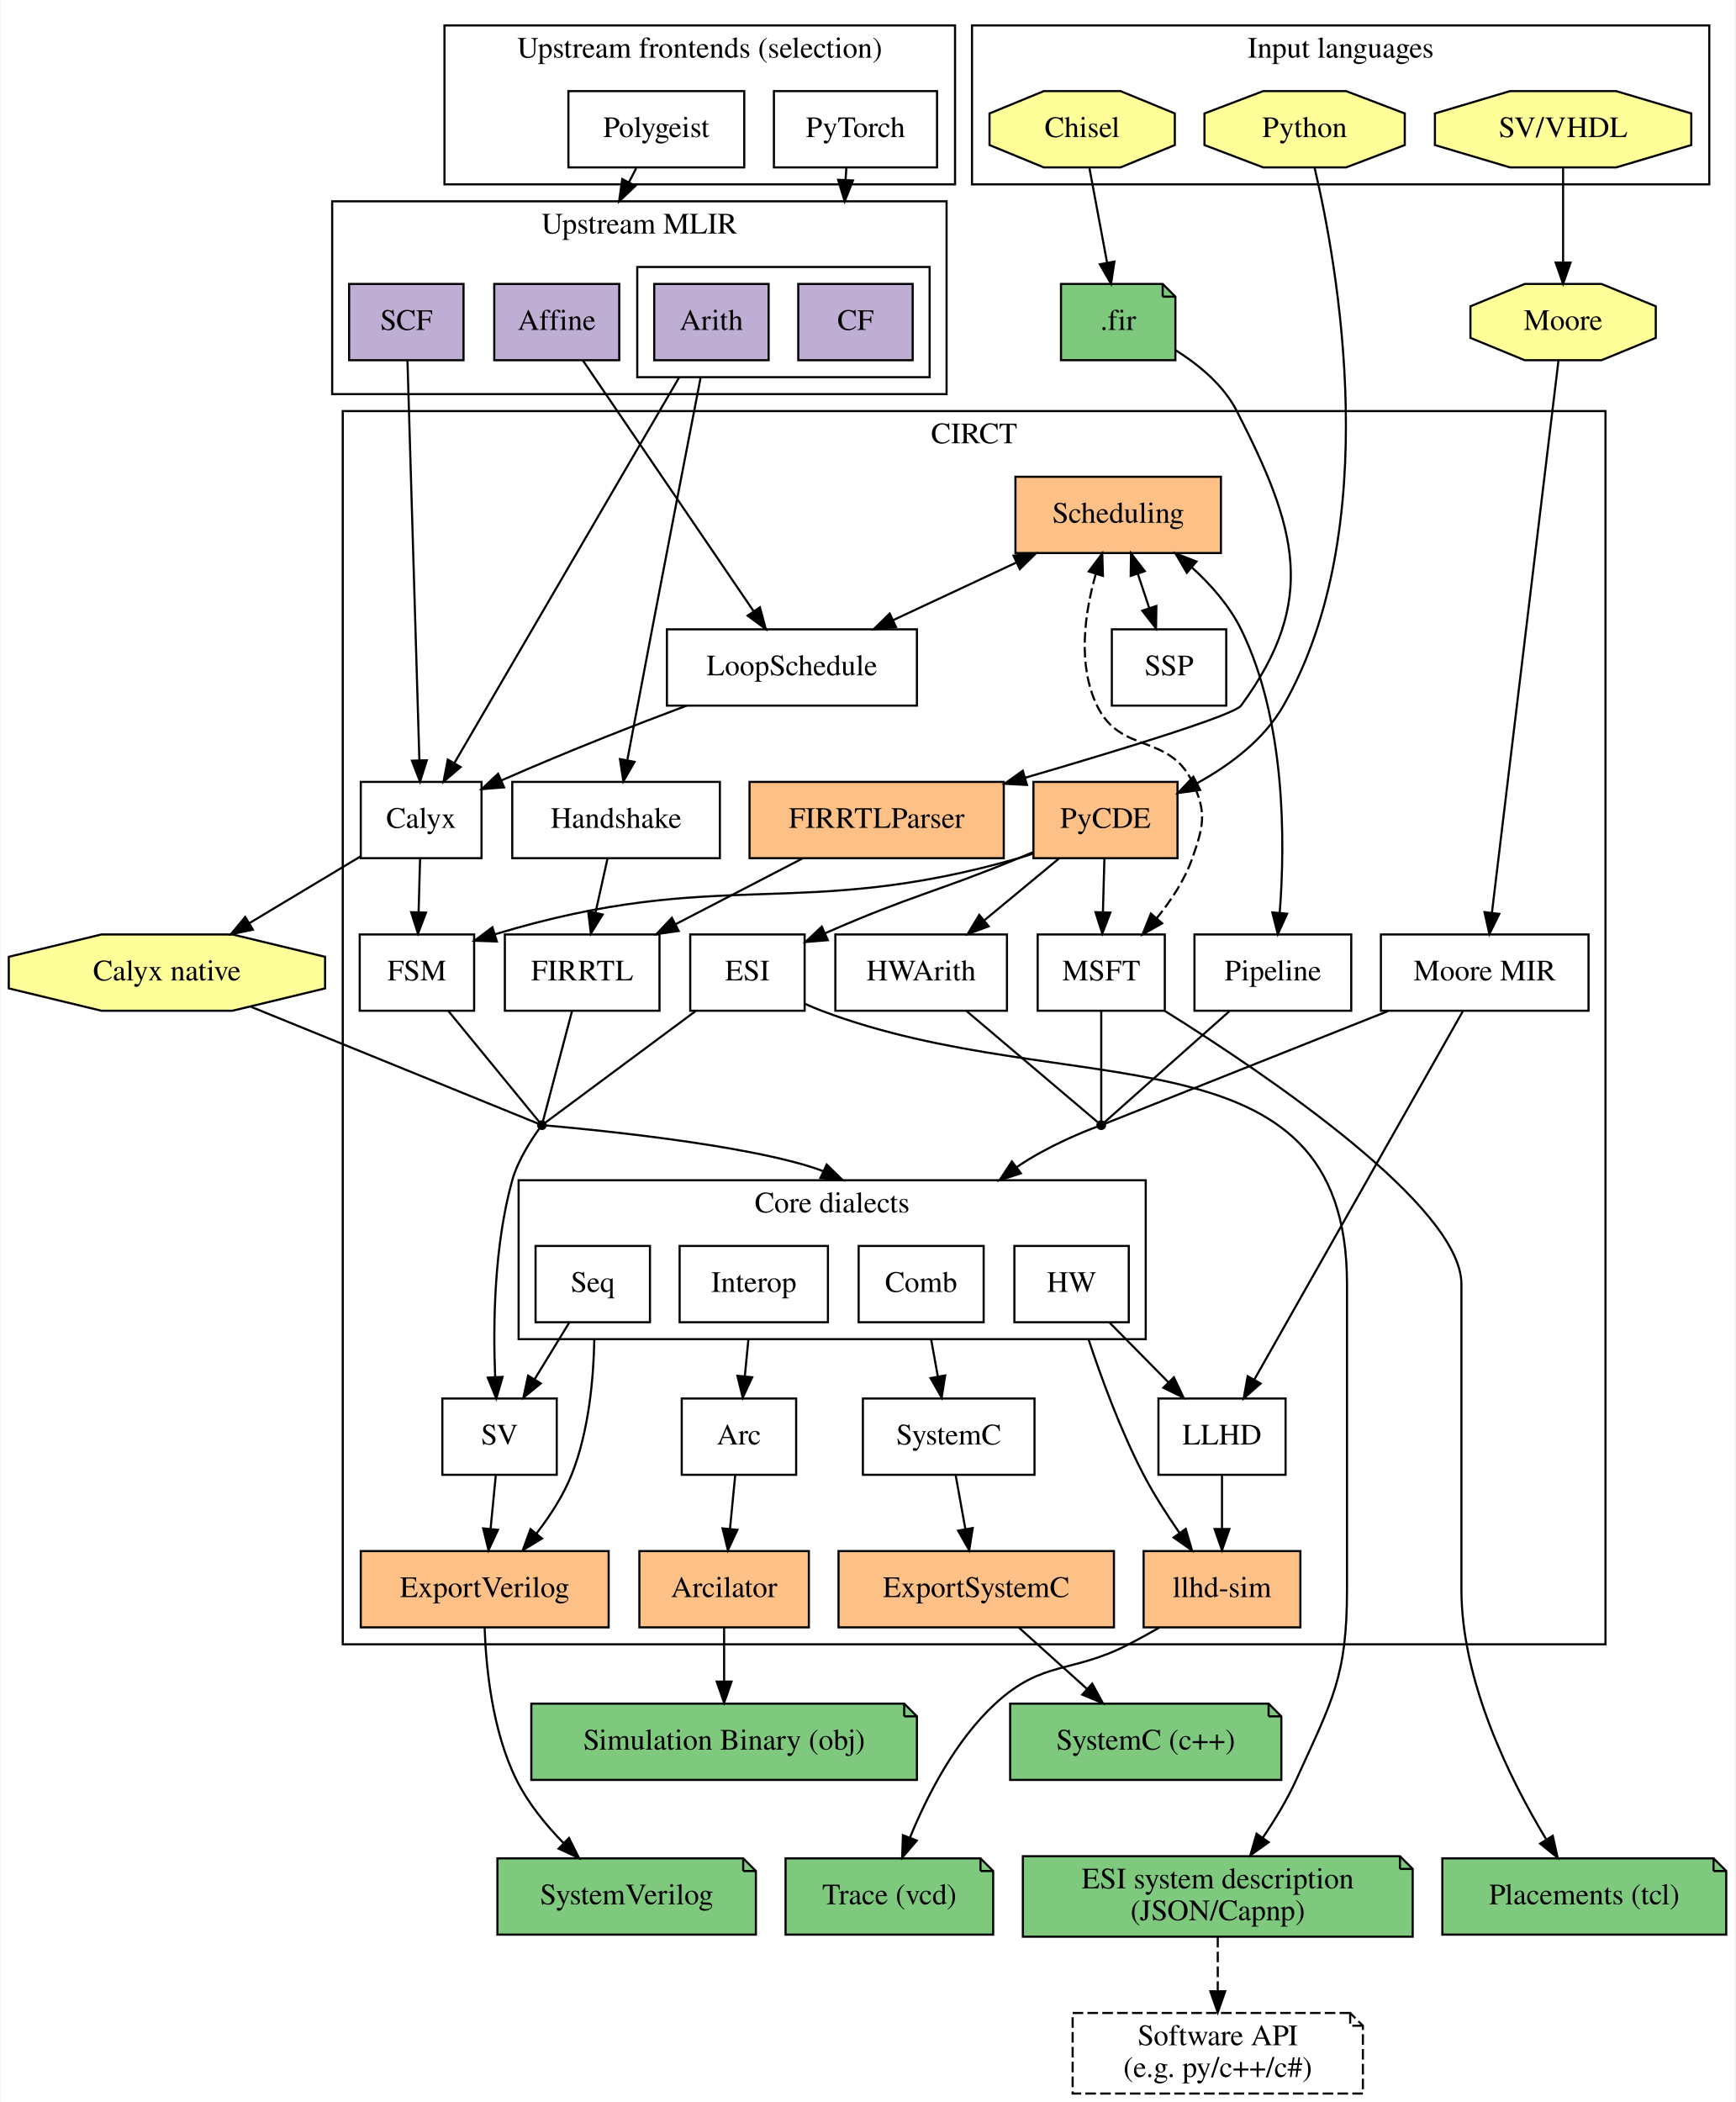
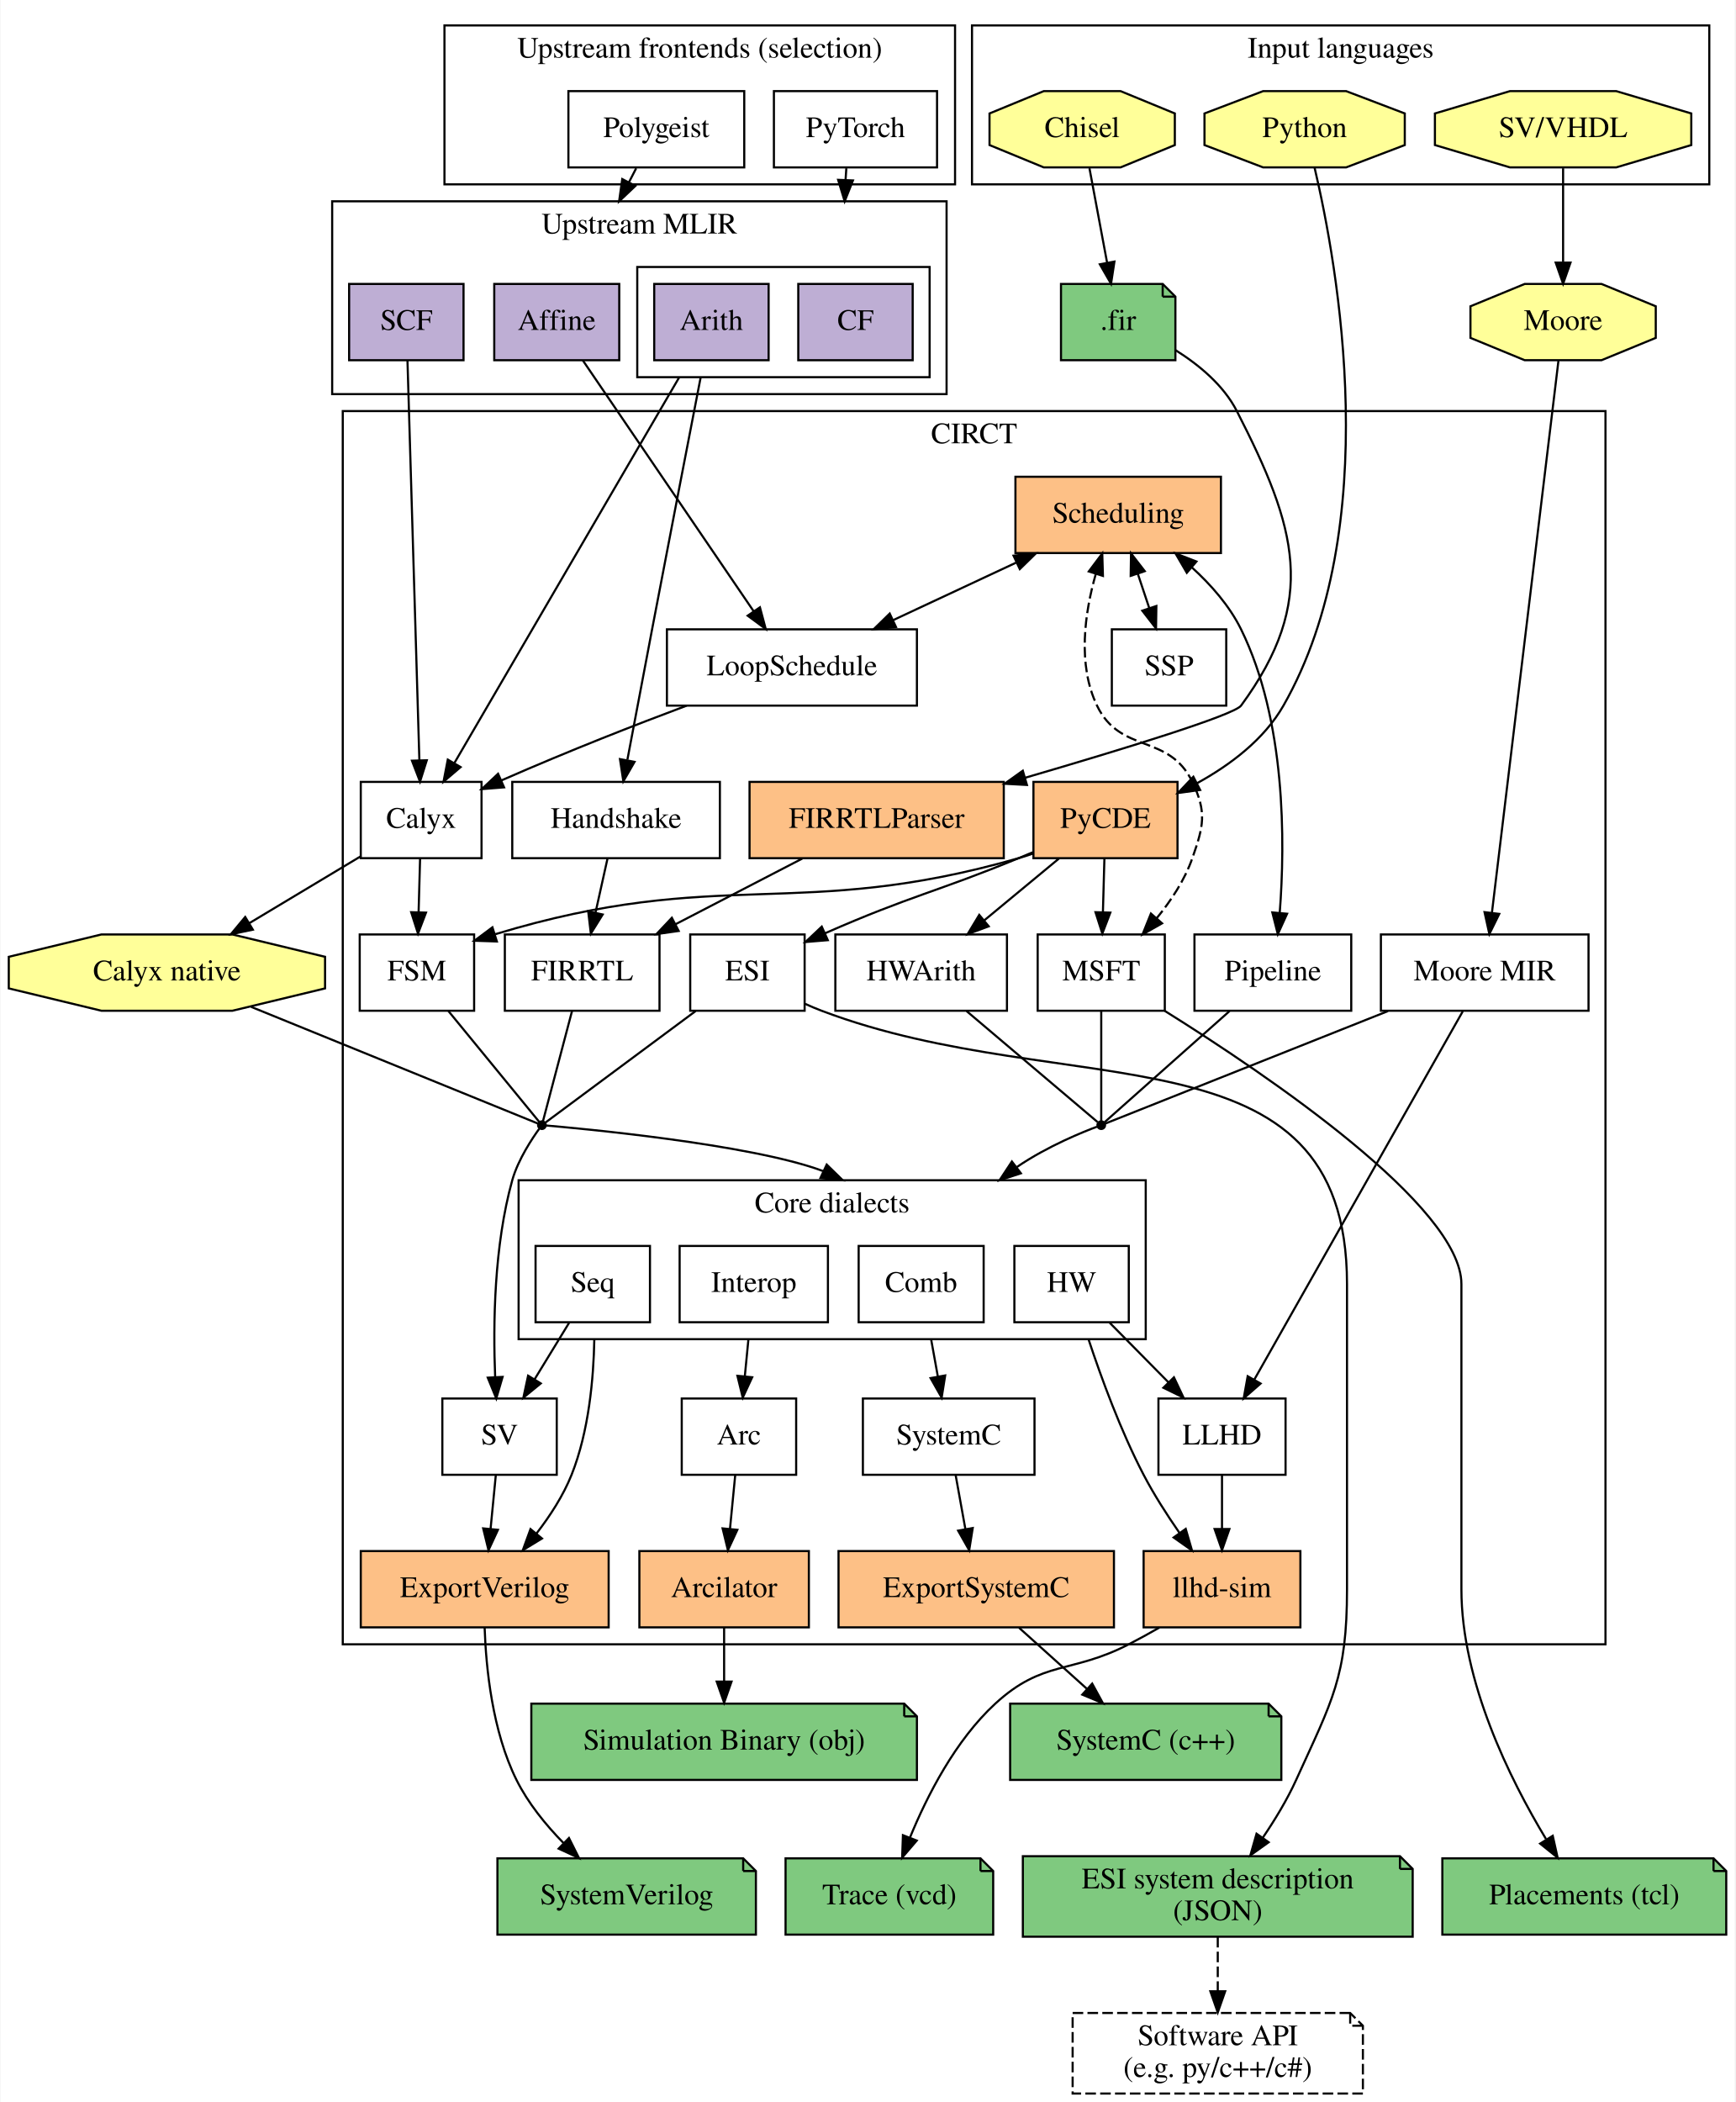
<svg xmlns="http://www.w3.org/2000/svg" xmlns:xlink="http://www.w3.org/1999/xlink" width="819pt" height="992pt" viewBox="0.00 0.00 818.57 992.00">
  <g id="graph0" class="graph" transform="scale(1 1) rotate(0) translate(4 988)">
    <polygon fill="#ffffff" stroke="transparent" points="-4,4 -4,-988 814.57,-988 814.57,4 -4,4" />
    <g id="clust1" class="cluster">
      <polygon fill="none" stroke="#000000" points="205.57,-901 205.57,-976 446.57,-976 446.57,-901 205.57,-901" />
      <text text-anchor="middle" x="326.07" y="-960.8" font-family="Times,serif" font-size="14.00" fill="#000000">Upstream frontends (selection)</text>
    </g>
    <g id="clust2" class="cluster">
      <polygon fill="none" stroke="#000000" points="152.57,-802 152.57,-893 442.57,-893 442.57,-802 152.57,-802" />
      <text text-anchor="middle" x="297.57" y="-877.8" font-family="Times,serif" font-size="14.00" fill="#000000">Upstream MLIR</text>
    </g>
    <g id="clust3" class="cluster">
      <polygon fill="none" stroke="#000000" points="296.57,-810 296.57,-862 434.57,-862 434.57,-810 296.57,-810" />
    </g>
    <g id="clust4" class="cluster">
      <polygon fill="none" stroke="#000000" points="157.57,-212 157.57,-794 753.57,-794 753.57,-212 157.57,-212" />
      <text text-anchor="middle" x="455.57" y="-778.8" font-family="Times,serif" font-size="14.00" fill="#000000">CIRCT</text>
    </g>
    <g id="clust6" class="cluster">
      <polygon fill="none" stroke="#000000" points="240.57,-356 240.57,-431 536.57,-431 536.57,-356 240.57,-356" />
      <text text-anchor="middle" x="388.57" y="-415.8" font-family="Times,serif" font-size="14.00" fill="#000000">Core dialects</text>
    </g>
    <g id="clust9" class="cluster">
      <polygon fill="none" stroke="#000000" points="454.57,-901 454.57,-976 802.57,-976 802.57,-901 454.57,-901" />
      <text text-anchor="middle" x="628.57" y="-960.8" font-family="Times,serif" font-size="14.00" fill="#000000">Input languages</text>
    </g>
    <g id="node1" class="node">
      <polygon fill="#ffffff" stroke="#000000" points="438.07,-945 361.07,-945 361.07,-909 438.07,-909 438.07,-945" />
      <text text-anchor="middle" x="399.57" y="-923.3" font-family="Times,serif" font-size="14.00" fill="#000000">PyTorch</text>
    </g>
    <g id="node5" class="node">
      <polygon fill="#beaed4" stroke="#000000" points="426.57,-854 372.57,-854 372.57,-818 426.57,-818 426.57,-854" />
      <text text-anchor="middle" x="399.57" y="-832.3" font-family="Times,serif" font-size="14.00" fill="#000000">CF</text>
    </g>
    <g id="edge1" class="edge">
      <path fill="none" stroke="#000000" d="M395.255,-908.585C395.115,-906.819 394.991,-904.968 394.883,-903.05" />
      <polygon fill="#000000" stroke="#000000" points="398.378,-902.845 394.472,-892.996 391.384,-903.131 398.378,-902.845" />
    </g>
    <g id="node2" class="node">
      <polygon fill="#ffffff" stroke="#000000" points="347.07,-945 264.07,-945 264.07,-909 347.07,-909 347.07,-945" />
      <text text-anchor="middle" x="305.57" y="-923.3" font-family="Times,serif" font-size="14.00" fill="#000000">Polygeist</text>
    </g>
    <g id="node4" class="node">
      <polygon fill="#beaed4" stroke="#000000" points="288.07,-854 229.07,-854 229.07,-818 288.07,-818 288.07,-854" />
      <text text-anchor="middle" x="258.57" y="-832.3" font-family="Times,serif" font-size="14.00" fill="#000000">Affine</text>
    </g>
    <g id="edge2" class="edge">
      <path fill="none" stroke="#000000" d="M296.059,-908.585C294.995,-906.525 293.871,-904.348 292.702,-902.086" />
      <polygon fill="#000000" stroke="#000000" points="295.706,-900.275 288.008,-892.996 289.487,-903.487 295.706,-900.275" />
    </g>
    <g id="node3" class="node">
      <polygon fill="#beaed4" stroke="#000000" points="214.57,-854 160.57,-854 160.57,-818 214.57,-818 214.57,-854" />
      <text text-anchor="middle" x="187.57" y="-832.3" font-family="Times,serif" font-size="14.00" fill="#000000">SCF</text>
    </g>
    <g id="node11" class="node">
      <g id="a_node11">
        <a xlink:href="https://circt.llvm.org/docs/Dialects/Calyx/" xlink:title="Calyx">
          <polygon fill="#ffffff" stroke="#000000" points="223.07,-619 166.07,-619 166.07,-583 223.07,-583 223.07,-619" />
          <text text-anchor="middle" x="194.57" y="-597.3" font-family="Times,serif" font-size="14.00" fill="#000000">Calyx</text>
        </a>
      </g>
    </g>
    <g id="edge3" class="edge">
      <path fill="none" stroke="#000000" d="M188.108,-817.95C189.319,-777.283 192.27,-678.234 193.727,-629.306" />
      <polygon fill="#000000" stroke="#000000" points="197.231,-629.211 194.031,-619.111 190.234,-629.003 197.231,-629.211" />
    </g>
    <g id="node14" class="node">
      <g id="a_node14">
        <a xlink:href="https://circt.llvm.org/docs/Dialects/LoopSchedule/" xlink:title="LoopSchedule">
          <polygon fill="#ffffff" stroke="#000000" points="428.57,-691 310.57,-691 310.57,-655 428.57,-655 428.57,-691" />
          <text text-anchor="middle" x="369.57" y="-669.3" font-family="Times,serif" font-size="14.00" fill="#000000">LoopSchedule</text>
        </a>
      </g>
    </g>
    <g id="edge4" class="edge">
      <path fill="none" stroke="#000000" d="M270.873,-817.933C290.459,-789.172 328.83,-732.826 351.527,-699.496" />
      <polygon fill="#000000" stroke="#000000" points="354.476,-701.383 357.212,-691.148 348.69,-697.443 354.476,-701.383" />
    </g>
    <g id="node6" class="node">
      <polygon fill="#beaed4" stroke="#000000" points="358.57,-854 304.57,-854 304.57,-818 358.57,-818 358.57,-854" />
      <text text-anchor="middle" x="331.57" y="-832.3" font-family="Times,serif" font-size="14.00" fill="#000000">Arith</text>
    </g>
    <g id="node10" class="node">
      <g id="a_node10">
        <a xlink:href="https://circt.llvm.org/docs/Dialects/Handshake/" xlink:title="Handshake">
          <polygon fill="#ffffff" stroke="#000000" points="335.57,-619 237.57,-619 237.57,-583 335.57,-583 335.57,-619" />
          <text text-anchor="middle" x="286.57" y="-597.3" font-family="Times,serif" font-size="14.00" fill="#000000">Handshake</text>
        </a>
      </g>
    </g>
    <g id="edge6" class="edge">
      <path fill="none" stroke="#000000" d="M326.517,-810.003C320.885,-780.989 311.524,-732.644 303.57,-691 299.642,-670.434 295.258,-647.215 291.925,-629.512" />
      <polygon fill="#000000" stroke="#000000" points="295.288,-628.456 290,-619.276 288.409,-629.75 295.288,-628.456" />
    </g>
    <g id="edge7" class="edge">
      <path fill="none" stroke="#000000" d="M316.415,-810.004C290.211,-765.055 236.701,-673.268 210.183,-627.78" />
      <polygon fill="#000000" stroke="#000000" points="213.189,-625.988 205.129,-619.111 207.142,-629.513 213.189,-625.988" />
    </g>
    <g id="node7" class="node">
      <polygon fill="#fdc086" stroke="#000000" points="469.57,-619 349.57,-619 349.57,-583 469.57,-583 469.57,-619" />
      <text text-anchor="middle" x="409.57" y="-597.3" font-family="Times,serif" font-size="14.00" fill="#000000">FIRRTLParser</text>
    </g>
    <g id="node12" class="node">
      <g id="a_node12">
        <a xlink:href="https://circt.llvm.org/docs/Dialects/FIRRTL/" xlink:title="FIRRTL">
          <polygon fill="#ffffff" stroke="#000000" points="307.07,-547 234.07,-547 234.07,-511 307.07,-511 307.07,-547" />
          <text text-anchor="middle" x="270.57" y="-525.3" font-family="Times,serif" font-size="14.00" fill="#000000">FIRRTL</text>
        </a>
      </g>
    </g>
    <g id="edge32" class="edge">
      <path fill="none" stroke="#000000" d="M374.495,-582.831C356.304,-573.409 333.904,-561.806 314.564,-551.788" />
      <polygon fill="#000000" stroke="#000000" points="316.124,-548.654 305.635,-547.163 312.904,-554.87 316.124,-548.654" />
    </g>
    <g id="node8" class="node">
      <g id="a_node8">
        <a xlink:href="https://circt.llvm.org/docs/PyCDE/" xlink:title="PyCDE">
          <polygon fill="#fdc086" stroke="#000000" points="551.57,-619 483.57,-619 483.57,-583 551.57,-583 551.57,-619" />
          <text text-anchor="middle" x="517.57" y="-597.3" font-family="Times,serif" font-size="14.00" fill="#000000">PyCDE</text>
        </a>
      </g>
    </g>
    <g id="node16" class="node">
      <g id="a_node16">
        <a xlink:href="https://circt.llvm.org/docs/Dialects/MSFT/" xlink:title="MSFT">
          <polygon fill="#ffffff" stroke="#000000" points="545.57,-547 485.57,-547 485.57,-511 545.57,-511 545.57,-547" />
          <text text-anchor="middle" x="515.57" y="-525.3" font-family="Times,serif" font-size="14.00" fill="#000000">MSFT</text>
        </a>
      </g>
    </g>
    <g id="edge47" class="edge">
      <path fill="none" stroke="#000000" d="M517.066,-582.831C516.852,-575.131 516.597,-565.974 516.36,-557.417" />
      <polygon fill="#000000" stroke="#000000" points="519.858,-557.312 516.082,-547.413 512.861,-557.507 519.858,-557.312" />
    </g>
    <g id="node17" class="node">
      <g id="a_node17">
        <a xlink:href="https://circt.llvm.org/docs/Dialects/ESI/" xlink:title="ESI">
          <polygon fill="#ffffff" stroke="#000000" points="375.57,-547 321.57,-547 321.57,-511 375.57,-511 375.57,-547" />
          <text text-anchor="middle" x="348.57" y="-525.3" font-family="Times,serif" font-size="14.00" fill="#000000">ESI</text>
        </a>
      </g>
    </g>
    <g id="edge48" class="edge">
      <path fill="none" stroke="#000000" d="M483.168,-585.764C480.939,-584.818 478.726,-583.89 476.57,-583 438.402,-567.244 425.724,-565.362 385.313,-547.604" />
      <polygon fill="#000000" stroke="#000000" points="386.507,-544.304 375.949,-543.427 383.656,-550.697 386.507,-544.304" />
    </g>
    <g id="node18" class="node">
      <g id="a_node18">
        <a xlink:href="https://circt.llvm.org/docs/Dialects/FSM/" xlink:title="FSM">
          <polygon fill="#ffffff" stroke="#000000" points="219.57,-547 165.57,-547 165.57,-511 219.57,-511 219.57,-547" />
          <text text-anchor="middle" x="192.57" y="-525.3" font-family="Times,serif" font-size="14.00" fill="#000000">FSM</text>
        </a>
      </g>
    </g>
    <g id="edge49" class="edge">
      <path fill="none" stroke="#000000" d="M483.37,-585.183C481.092,-584.38 478.812,-583.641 476.57,-583 372.215,-553.146 336.194,-579.4 229.565,-547.127" />
      <polygon fill="#000000" stroke="#000000" points="230.303,-543.691 219.714,-544.042 228.21,-550.371 230.303,-543.691" />
    </g>
    <g id="node19" class="node">
      <g id="a_node19">
        <a xlink:href="https://circt.llvm.org/docs/Dialects/HWArith/" xlink:title="HWArith">
          <polygon fill="#ffffff" stroke="#000000" points="471.07,-547 390.07,-547 390.07,-511 471.07,-511 471.07,-547" />
          <text text-anchor="middle" x="430.57" y="-525.3" font-family="Times,serif" font-size="14.00" fill="#000000">HWArith</text>
        </a>
      </g>
    </g>
    <g id="edge50" class="edge">
      <path fill="none" stroke="#000000" d="M495.616,-582.831C484.901,-573.963 471.851,-563.164 460.261,-553.572" />
      <polygon fill="#000000" stroke="#000000" points="462.452,-550.842 452.517,-547.163 457.989,-556.235 462.452,-550.842" />
    </g>
    <g id="node9" class="node">
      <g id="a_node9">
        <a xlink:href="https://circt.llvm.org/docs/Scheduling/" xlink:title="Scheduling">
          <polygon fill="#fdc086" stroke="#000000" points="572.07,-763 475.07,-763 475.07,-727 572.07,-727 572.07,-763" />
          <text text-anchor="middle" x="523.57" y="-741.3" font-family="Times,serif" font-size="14.00" fill="#000000">Scheduling</text>
        </a>
      </g>
    </g>
    <g id="node13" class="node">
      <g id="a_node13">
        <a xlink:href="https://circt.llvm.org/docs/Dialects/Pipeline/" xlink:title="Pipeline">
          <polygon fill="#ffffff" stroke="#000000" points="633.57,-547 559.57,-547 559.57,-511 633.57,-511 633.57,-547" />
          <text text-anchor="middle" x="596.57" y="-525.3" font-family="Times,serif" font-size="14.00" fill="#000000">Pipeline</text>
        </a>
      </g>
    </g>
    <g id="edge29" class="edge">
      <path fill="none" stroke="#000000" d="M558.264,-720.305C567.35,-712.052 576.119,-702.094 581.57,-691 602.701,-647.995 602.413,-590.849 599.815,-557.187" />
      <polygon fill="#000000" stroke="#000000" points="555.959,-717.671 550.623,-726.824 560.502,-722.996 555.959,-717.671" />
      <polygon fill="#000000" stroke="#000000" points="603.292,-556.778 598.914,-547.13 596.32,-557.403 603.292,-556.778" />
    </g>
    <g id="edge28" class="edge">
      <path fill="none" stroke="#000000" d="M475.36,-722.46C456.842,-713.802 435.729,-703.932 417.261,-695.297" />
      <polygon fill="#000000" stroke="#000000" points="474.168,-725.767 484.709,-726.831 477.133,-719.425 474.168,-725.767" />
      <polygon fill="#000000" stroke="#000000" points="418.693,-692.103 408.151,-691.038 415.728,-698.444 418.693,-692.103" />
    </g>
    <g id="node15" class="node">
      <g id="a_node15">
        <a xlink:href="https://circt.llvm.org/docs/Dialects/SSP/" xlink:title="SSP">
          <polygon fill="#ffffff" stroke="#000000" points="574.57,-691 520.57,-691 520.57,-655 574.57,-655 574.57,-691" />
          <text text-anchor="middle" x="547.57" y="-669.3" font-family="Times,serif" font-size="14.00" fill="#000000">SSP</text>
        </a>
      </g>
    </g>
    <g id="edge51" class="edge">
      <path fill="none" stroke="#000000" d="M532.858,-717.136C534.61,-711.88 536.443,-706.38 538.198,-701.117" />
      <polygon fill="#000000" stroke="#000000" points="529.468,-716.238 529.626,-726.831 536.109,-718.451 529.468,-716.238" />
      <polygon fill="#000000" stroke="#000000" points="541.591,-702.007 541.433,-691.413 534.95,-699.793 541.591,-702.007" />
    </g>
    <g id="edge52" class="edge">
      <path fill="none" stroke="#000000" stroke-dasharray="5,2" d="M513.012,-717.195C507.744,-698.711 504.262,-674.368 513.57,-655 524.665,-631.915 547.475,-642.085 558.57,-619 565.501,-604.579 563.849,-598.104 558.57,-583 554.975,-572.712 548.507,-562.919 541.663,-554.568" />
      <polygon fill="#000000" stroke="#000000" points="509.696,-718.317 516.053,-726.793 516.369,-716.203 509.696,-718.317" />
      <polygon fill="#000000" stroke="#000000" points="544.287,-552.252 535.066,-547.034 539.02,-556.863 544.287,-552.252" />
    </g>
    <g id="edge8" class="edge">
      <path fill="none" stroke="#000000" d="M282.533,-582.831C280.822,-575.131 278.787,-565.974 276.885,-557.417" />
      <polygon fill="#000000" stroke="#000000" points="280.248,-556.416 274.662,-547.413 273.415,-557.934 280.248,-556.416" />
    </g>
    <g id="edge9" class="edge">
      <path fill="none" stroke="#000000" d="M194.065,-582.831C193.852,-575.131 193.597,-565.974 193.36,-557.417" />
      <polygon fill="#000000" stroke="#000000" points="196.858,-557.312 193.082,-547.413 189.861,-557.507 196.858,-557.312" />
    </g>
    <g id="node37" class="node">
      <polygon fill="#ffff99" stroke="#000000" points="149.211,-521.544 149.211,-536.456 105.487,-547 43.653,-547 -.07,-536.456 -.07,-521.544 43.653,-511 105.487,-511 149.211,-521.544" />
      <text text-anchor="middle" x="74.57" y="-525.3" font-family="Times,serif" font-size="14.00" fill="#000000">Calyx native</text>
    </g>
    <g id="edge40" class="edge">
      <path fill="none" stroke="#000000" d="M165.827,-583.754C150.121,-574.331 130.451,-562.528 113.397,-552.296" />
      <polygon fill="#000000" stroke="#000000" points="115.129,-549.254 104.753,-547.11 111.527,-555.256 115.129,-549.254" />
    </g>
    <g id="node21" class="node">
      <ellipse fill="#000000" stroke="#000000" cx="251.57" cy="-457" rx="1.8" ry="1.8" />
    </g>
    <g id="edge14" class="edge">
      <path fill="none" stroke="#000000" d="M265.776,-510.831C260.939,-492.501 253.924,-465.92 252.047,-458.807" />
    </g>
    <g id="node22" class="node">
      <ellipse fill="#000000" stroke="#000000" cx="515.57" cy="-457" rx="1.8" ry="1.8" />
    </g>
    <g id="edge10" class="edge">
      <path fill="none" stroke="#000000" d="M576.13,-510.831C555.134,-492.168 524.515,-464.951 517.188,-458.438" />
    </g>
    <g id="edge5" class="edge">
      <path fill="none" stroke="#000000" d="M319.899,-654.986C295.476,-645.836 265.49,-634.168 232.521,-619.733" />
      <polygon fill="#000000" stroke="#000000" points="233.706,-616.43 223.145,-615.588 230.875,-622.832 233.706,-616.43" />
    </g>
    <g id="edge11" class="edge">
      <path fill="none" stroke="#000000" d="M515.57,-510.831C515.57,-492.501 515.57,-465.92 515.57,-458.807" />
    </g>
    <g id="node47" class="node">
      <polygon fill="#7fc97f" stroke="#000000" points="804.57,-111 676.57,-111 676.57,-75 810.57,-75 810.57,-105 804.57,-111" />
      <polyline fill="none" stroke="#000000" points="804.57,-111 804.57,-105 " />
      <polyline fill="none" stroke="#000000" points="810.57,-105 804.57,-105 " />
      <text text-anchor="middle" x="743.57" y="-89.3" font-family="Times,serif" font-size="14.00" fill="#000000">Placements (tcl)</text>
    </g>
    <g id="edge45" class="edge">
      <path fill="none" stroke="#000000" d="M545.572,-510.915C594.375,-480.433 685.57,-418.579 685.57,-382 685.57,-382 685.57,-382 685.57,-238 685.57,-194.397 708.459,-148.354 725.48,-120.145" />
      <polygon fill="#000000" stroke="#000000" points="728.677,-121.631 730.985,-111.291 722.732,-117.935 728.677,-121.631" />
    </g>
    <g id="edge15" class="edge">
      <path fill="none" stroke="#000000" d="M324.093,-510.831C298.5,-491.835 260.969,-463.976 253.065,-458.109" />
    </g>
    <g id="node45" class="node">
      <polygon fill="#7fc97f" stroke="#000000" points="656.57,-112 478.57,-112 478.57,-74 662.57,-74 662.57,-106 656.57,-112" />
      <polyline fill="none" stroke="#000000" points="656.57,-112 656.57,-106 " />
      <polyline fill="none" stroke="#000000" points="662.57,-106 656.57,-106 " />
      <text text-anchor="middle" x="570.57" y="-96.8" font-family="Times,serif" font-size="14.00" fill="#000000">ESI system description</text>
-       <text text-anchor="middle" x="570.57" y="-81.8" font-family="Times,serif" font-size="14.00" fill="#000000">(JSON/Capnp)</text>
+       <text text-anchor="middle" x="570.57" y="-81.8" font-family="Times,serif" font-size="14.00" fill="#000000">(JSON)</text>
    </g>
    <g id="edge44" class="edge">
      <path fill="none" stroke="#000000" d="M375.816,-514.251C378.403,-513.075 381.015,-511.969 383.57,-511 499.738,-466.943 631.57,-506.242 631.57,-382 631.57,-382 631.57,-382 631.57,-238 631.57,-196.602 624.692,-185.691 607.57,-148 603.331,-138.668 597.563,-129.173 591.843,-120.757" />
      <polygon fill="#000000" stroke="#000000" points="594.592,-118.581 585.966,-112.429 588.873,-122.618 594.592,-118.581" />
    </g>
    <g id="edge16" class="edge">
      <path fill="none" stroke="#000000" d="M207.458,-510.831C222.752,-492.168 245.055,-464.951 250.392,-458.438" />
    </g>
    <g id="edge12" class="edge">
      <path fill="none" stroke="#000000" d="M452.019,-510.831C474.052,-492.168 506.184,-464.951 513.872,-458.438" />
    </g>
    <g id="node20" class="node">
      <g id="a_node20">
        <a xlink:href="https://circt.llvm.org/docs/Dialects/Moore/" xlink:title="Moore MIR">
          <polygon fill="#ffffff" stroke="#000000" points="745.57,-547 647.57,-547 647.57,-511 745.57,-511 745.57,-547" />
          <text text-anchor="middle" x="696.57" y="-525.3" font-family="Times,serif" font-size="14.00" fill="#000000">Moore MIR</text>
        </a>
      </g>
    </g>
    <g id="edge13" class="edge">
      <path fill="none" stroke="#000000" d="M650.896,-510.831C601.885,-491.335 529.406,-462.504 517.311,-457.692" />
    </g>
    <g id="node28" class="node">
      <g id="a_node28">
        <a xlink:href="https://circt.llvm.org/docs/Dialects/LLHD/" xlink:title="LLHD">
          <polygon fill="#ffffff" stroke="#000000" points="602.57,-328 542.57,-328 542.57,-292 602.57,-292 602.57,-328" />
          <text text-anchor="middle" x="572.57" y="-306.3" font-family="Times,serif" font-size="14.00" fill="#000000">LLHD</text>
        </a>
      </g>
    </g>
    <g id="edge21" class="edge">
      <path fill="none" stroke="#000000" d="M686.211,-510.705C664.366,-472.123 613.486,-382.262 587.875,-337.029" />
      <polygon fill="#000000" stroke="#000000" points="590.785,-335.067 582.812,-328.089 584.694,-338.515 590.785,-335.067" />
    </g>
    <g id="node26" class="node">
      <g id="a_node26">
        <a xlink:href="https://circt.llvm.org/docs/Dialects/Comb/" xlink:title="Comb">
          <polygon fill="#ffffff" stroke="#000000" points="460.07,-400 401.07,-400 401.07,-364 460.07,-364 460.07,-400" />
          <text text-anchor="middle" x="430.57" y="-378.3" font-family="Times,serif" font-size="14.00" fill="#000000">Comb</text>
        </a>
      </g>
    </g>
    <g id="edge18" class="edge">
      <path fill="none" stroke="#000000" d="M253.574,-456.833C267.455,-455.65 349.777,-448.207 384.218,-435.36" />
      <polygon fill="#000000" stroke="#000000" points="385.986,-438.398 393.57,-431 383.028,-432.053 385.986,-438.398" />
    </g>
    <g id="node30" class="node">
      <g id="a_node30">
        <a xlink:href="https://circt.llvm.org/docs/Dialects/SV/" xlink:title="SV">
          <polygon fill="#ffffff" stroke="#000000" points="258.57,-328 204.57,-328 204.57,-292 258.57,-292 258.57,-328" />
          <text text-anchor="middle" x="231.57" y="-306.3" font-family="Times,serif" font-size="14.00" fill="#000000">SV</text>
        </a>
      </g>
    </g>
    <g id="edge17" class="edge">
      <path fill="none" stroke="#000000" d="M250.249,-455.23C247.319,-451.19 240.322,-440.877 237.57,-431 228.964,-400.114 228.48,-363.106 229.496,-338.219" />
      <polygon fill="#000000" stroke="#000000" points="233.002,-338.194 230.025,-328.026 226.012,-337.832 233.002,-338.194" />
    </g>
    <g id="edge19" class="edge">
      <path fill="none" stroke="#000000" d="M513.558,-456.272C507.735,-454.106 490.358,-447.228 475.746,-437.233" />
      <polygon fill="#000000" stroke="#000000" points="477.645,-434.28 467.57,-431 473.401,-439.846 477.645,-434.28" />
    </g>
    <g id="node24" class="node">
      <g id="a_node24">
        <a xlink:href="https://circt.llvm.org/docs/Dialects/Seq/" xlink:title="Seq">
          <polygon fill="#ffffff" stroke="#000000" points="302.57,-400 248.57,-400 248.57,-364 302.57,-364 302.57,-400" />
          <text text-anchor="middle" x="275.57" y="-378.3" font-family="Times,serif" font-size="14.00" fill="#000000">Seq</text>
        </a>
      </g>
    </g>
    <g id="node25" class="node">
      <g id="a_node25">
        <a xlink:href="https://circt.llvm.org/docs/Dialects/HW/" xlink:title="HW">
          <polygon fill="#ffffff" stroke="#000000" points="528.57,-400 474.57,-400 474.57,-364 528.57,-364 528.57,-400" />
          <text text-anchor="middle" x="501.57" y="-378.3" font-family="Times,serif" font-size="14.00" fill="#000000">HW</text>
        </a>
      </g>
    </g>
    <g id="edge20" class="edge">
      <path fill="none" stroke="#000000" d="M264.467,-363.831C259.503,-355.708 253.548,-345.964 248.077,-337.012" />
      <polygon fill="#000000" stroke="#000000" points="251.024,-335.121 242.823,-328.413 245.051,-338.771 251.024,-335.121" />
    </g>
    <g id="node35" class="node">
      <g id="a_node35">
        <a xlink:href="https://circt.llvm.org/docs/VerilogGeneration/" xlink:title="ExportVerilog">
          <polygon fill="#fdc086" stroke="#000000" points="283.07,-256 166.07,-256 166.07,-220 283.07,-220 283.07,-256" />
          <text text-anchor="middle" x="224.57" y="-234.3" font-family="Times,serif" font-size="14.00" fill="#000000">ExportVerilog</text>
        </a>
      </g>
    </g>
    <g id="edge36" class="edge">
      <path fill="none" stroke="#000000" d="M276.302,-356.005C275.968,-337.535 273.75,-312.478 265.57,-292 261.64,-282.162 255.406,-272.567 248.974,-264.26" />
      <polygon fill="#000000" stroke="#000000" points="251.597,-261.94 242.553,-256.422 246.182,-266.376 251.597,-261.94" />
    </g>
    <g id="edge22" class="edge">
      <path fill="none" stroke="#000000" d="M519.486,-363.831C527.914,-355.285 538.111,-344.944 547.306,-335.62" />
      <polygon fill="#000000" stroke="#000000" points="549.883,-337.991 554.413,-328.413 544.899,-333.076 549.883,-337.991" />
    </g>
    <g id="node33" class="node">
      <polygon fill="#fdc086" stroke="#000000" points="609.57,-256 535.57,-256 535.57,-220 609.57,-220 609.57,-256" />
      <text text-anchor="middle" x="572.57" y="-234.3" font-family="Times,serif" font-size="14.00" fill="#000000">llhd-sim</text>
    </g>
    <g id="edge37" class="edge">
      <path fill="none" stroke="#000000" d="M509.548,-356.002C515.624,-337.634 524.767,-312.702 535.57,-292 540.409,-282.728 546.55,-273.143 552.433,-264.669" />
      <polygon fill="#000000" stroke="#000000" points="555.445,-266.474 558.403,-256.3 549.746,-262.408 555.445,-266.474" />
    </g>
    <g id="node31" class="node">
      <g id="a_node31">
        <a xlink:href="https://circt.llvm.org/docs/Dialects/SystemC/" xlink:title="SystemC">
          <polygon fill="#ffffff" stroke="#000000" points="484.07,-328 403.07,-328 403.07,-292 484.07,-292 484.07,-328" />
          <text text-anchor="middle" x="443.57" y="-306.3" font-family="Times,serif" font-size="14.00" fill="#000000">SystemC</text>
        </a>
      </g>
    </g>
    <g id="edge24" class="edge">
      <path fill="none" stroke="#000000" d="M435.264,-356.002C436.295,-350.291 437.392,-344.216 438.439,-338.417" />
      <polygon fill="#000000" stroke="#000000" points="441.913,-338.876 440.246,-328.413 435.024,-337.632 441.913,-338.876" />
    </g>
    <g id="node27" class="node">
      <g id="a_node27">
        <a xlink:href="https://circt.llvm.org/docs/Dialects/Interop/" xlink:title="Interop">
          <polygon fill="#ffffff" stroke="#000000" points="386.57,-400 316.57,-400 316.57,-364 386.57,-364 386.57,-400" />
          <text text-anchor="middle" x="351.57" y="-378.3" font-family="Times,serif" font-size="14.00" fill="#000000">Interop</text>
        </a>
      </g>
    </g>
    <g id="node29" class="node">
      <g id="a_node29">
        <a xlink:href="https://circt.llvm.org/docs/Dialects/Arc/" xlink:title="Arc">
          <polygon fill="#ffffff" stroke="#000000" points="371.57,-328 317.57,-328 317.57,-292 371.57,-292 371.57,-328" />
          <text text-anchor="middle" x="344.57" y="-306.3" font-family="Times,serif" font-size="14.00" fill="#000000">Arc</text>
        </a>
      </g>
    </g>
    <g id="edge23" class="edge">
      <path fill="none" stroke="#000000" d="M349.043,-356.002C348.487,-350.291 347.897,-344.216 347.333,-338.417" />
      <polygon fill="#000000" stroke="#000000" points="350.812,-338.028 346.36,-328.413 343.845,-338.705 350.812,-338.028" />
    </g>
    <g id="edge42" class="edge">
      <path fill="none" stroke="#000000" d="M572.57,-291.831C572.57,-284.131 572.57,-274.974 572.57,-266.417" />
      <polygon fill="#000000" stroke="#000000" points="576.07,-266.413 572.57,-256.413 569.07,-266.413 576.07,-266.413" />
    </g>
    <g id="node32" class="node">
      <polygon fill="#fdc086" stroke="#000000" points="377.57,-256 297.57,-256 297.57,-220 377.57,-220 377.57,-256" />
      <text text-anchor="middle" x="337.57" y="-234.3" font-family="Times,serif" font-size="14.00" fill="#000000">Arcilator</text>
    </g>
    <g id="edge26" class="edge">
      <path fill="none" stroke="#000000" d="M342.804,-291.831C342.055,-284.131 341.165,-274.974 340.333,-266.417" />
      <polygon fill="#000000" stroke="#000000" points="343.812,-266.028 339.36,-256.413 336.845,-266.705 343.812,-266.028" />
    </g>
    <g id="edge35" class="edge">
      <path fill="none" stroke="#000000" d="M229.804,-291.831C229.055,-284.131 228.165,-274.974 227.333,-266.417" />
      <polygon fill="#000000" stroke="#000000" points="230.812,-266.028 226.36,-256.413 223.845,-266.705 230.812,-266.028" />
    </g>
    <g id="node34" class="node">
      <polygon fill="#fdc086" stroke="#000000" points="521.57,-256 391.57,-256 391.57,-220 521.57,-220 521.57,-256" />
      <text text-anchor="middle" x="456.57" y="-234.3" font-family="Times,serif" font-size="14.00" fill="#000000">ExportSystemC</text>
    </g>
    <g id="edge33" class="edge">
      <path fill="none" stroke="#000000" d="M446.851,-291.831C448.241,-284.131 449.894,-274.974 451.439,-266.417" />
      <polygon fill="#000000" stroke="#000000" points="454.913,-266.876 453.246,-256.413 448.024,-265.632 454.913,-266.876" />
    </g>
    <g id="node48" class="node">
      <polygon fill="#7fc97f" stroke="#000000" points="422.57,-184 246.57,-184 246.57,-148 428.57,-148 428.57,-178 422.57,-184" />
      <polyline fill="none" stroke="#000000" points="422.57,-184 422.57,-178 " />
      <polyline fill="none" stroke="#000000" points="428.57,-178 422.57,-178 " />
      <text text-anchor="middle" x="337.57" y="-162.3" font-family="Times,serif" font-size="14.00" fill="#000000">Simulation Binary (obj)</text>
    </g>
    <g id="edge27" class="edge">
      <path fill="none" stroke="#000000" d="M337.57,-219.831C337.57,-212.131 337.57,-202.974 337.57,-194.417" />
      <polygon fill="#000000" stroke="#000000" points="341.07,-194.413 337.57,-184.413 334.07,-194.413 341.07,-194.413" />
    </g>
    <g id="node42" class="node">
      <polygon fill="#7fc97f" stroke="#000000" points="458.57,-111 366.57,-111 366.57,-75 464.57,-75 464.57,-105 458.57,-111" />
      <polyline fill="none" stroke="#000000" points="458.57,-111 458.57,-105 " />
      <polyline fill="none" stroke="#000000" points="464.57,-105 458.57,-105 " />
      <text text-anchor="middle" x="415.57" y="-89.3" font-family="Times,serif" font-size="14.00" fill="#000000">Trace (vcd)</text>
    </g>
    <g id="edge43" class="edge">
      <path fill="none" stroke="#000000" d="M543.01,-219.905C538.233,-217.163 533.302,-214.439 528.57,-212 501.335,-197.96 488.129,-204.735 465.57,-184 446.723,-166.677 433.4,-140.571 425.272,-120.757" />
      <polygon fill="#000000" stroke="#000000" points="428.489,-119.371 421.596,-111.325 421.967,-121.913 428.489,-119.371" />
    </g>
    <g id="node43" class="node">
      <polygon fill="#7fc97f" stroke="#000000" points="594.57,-184 472.57,-184 472.57,-148 600.57,-148 600.57,-178 594.57,-184" />
      <polyline fill="none" stroke="#000000" points="594.57,-184 594.57,-178 " />
      <polyline fill="none" stroke="#000000" points="600.57,-178 594.57,-178 " />
      <text text-anchor="middle" x="536.57" y="-162.3" font-family="Times,serif" font-size="14.00" fill="#000000">SystemC (c++)</text>
    </g>
    <g id="edge34" class="edge">
      <path fill="none" stroke="#000000" d="M476.758,-219.831C486.422,-211.134 498.15,-200.578 508.652,-191.126" />
      <polygon fill="#000000" stroke="#000000" points="511.298,-193.454 516.389,-184.163 506.615,-188.251 511.298,-193.454" />
    </g>
    <g id="node44" class="node">
      <polygon fill="#7fc97f" stroke="#000000" points="346.57,-111 230.57,-111 230.57,-75 352.57,-75 352.57,-105 346.57,-111" />
      <polyline fill="none" stroke="#000000" points="346.57,-111 346.57,-105 " />
      <polyline fill="none" stroke="#000000" points="352.57,-105 346.57,-105 " />
      <text text-anchor="middle" x="291.57" y="-89.3" font-family="Times,serif" font-size="14.00" fill="#000000">SystemVerilog</text>
    </g>
    <g id="edge25" class="edge">
      <path fill="none" stroke="#000000" d="M224.532,-219.803C225.176,-200.917 228.149,-170.98 239.57,-148 244.998,-137.078 253.326,-126.847 261.736,-118.24" />
      <polygon fill="#000000" stroke="#000000" points="264.337,-120.594 269.078,-111.119 259.463,-115.569 264.337,-120.594" />
    </g>
    <g id="node36" class="node">
      <polygon fill="#ffff99" stroke="#000000" points="777.304,-828.544 777.304,-843.456 751.685,-854 715.455,-854 689.837,-843.456 689.837,-828.544 715.455,-818 751.685,-818 777.304,-828.544" />
      <text text-anchor="middle" x="733.57" y="-832.3" font-family="Times,serif" font-size="14.00" fill="#000000">Moore</text>
    </g>
    <g id="edge39" class="edge">
      <path fill="none" stroke="#000000" d="M731.366,-817.715C725.158,-766.205 707.491,-619.613 699.997,-557.437" />
      <polygon fill="#000000" stroke="#000000" points="703.434,-556.698 698.762,-547.189 696.484,-557.536 703.434,-556.698" />
    </g>
    <g id="edge41" class="edge">
      <path fill="none" stroke="#000000" d="M114.293,-512.842C161.993,-493.438 237.188,-462.85 249.76,-457.736" />
    </g>
    <g id="node38" class="node">
      <polygon fill="#7fc97f" stroke="#000000" points="544.57,-854 496.57,-854 496.57,-818 550.57,-818 550.57,-848 544.57,-854" />
      <polyline fill="none" stroke="#000000" points="544.57,-854 544.57,-848 " />
      <polyline fill="none" stroke="#000000" points="550.57,-848 544.57,-848 " />
      <text text-anchor="middle" x="523.57" y="-832.3" font-family="Times,serif" font-size="14.00" fill="#000000">.fir</text>
    </g>
    <g id="edge31" class="edge">
      <path fill="none" stroke="#000000" d="M550.609,-822.767C561.665,-815.838 573.31,-806.223 579.57,-794 607.736,-739.009 618.134,-704.803 581.57,-655 578.285,-650.525 525.791,-634.418 479.653,-620.951" />
      <polygon fill="#000000" stroke="#000000" points="480.503,-617.553 469.924,-618.122 478.549,-624.275 480.503,-617.553" />
    </g>
    <g id="node39" class="node">
      <polygon fill="#ffff99" stroke="#000000" points="550.304,-919.544 550.304,-934.456 524.685,-945 488.455,-945 462.837,-934.456 462.837,-919.544 488.455,-909 524.685,-909 550.304,-919.544" />
      <text text-anchor="middle" x="506.57" y="-923.3" font-family="Times,serif" font-size="14.00" fill="#000000">Chisel</text>
    </g>
    <g id="edge30" class="edge">
      <path fill="none" stroke="#000000" d="M510.01,-908.585C512.399,-895.797 515.627,-878.521 518.334,-864.031" />
      <polygon fill="#000000" stroke="#000000" points="521.797,-864.55 520.193,-854.077 514.916,-863.264 521.797,-864.55" />
    </g>
    <g id="node40" class="node">
      <polygon fill="#ffff99" stroke="#000000" points="794.071,-919.544 794.071,-934.456 758.63,-945 708.51,-945 673.069,-934.456 673.069,-919.544 708.51,-909 758.63,-909 794.071,-919.544" />
      <text text-anchor="middle" x="733.57" y="-923.3" font-family="Times,serif" font-size="14.00" fill="#000000">SV/VHDL</text>
    </g>
    <g id="edge38" class="edge">
      <path fill="none" stroke="#000000" d="M733.57,-908.585C733.57,-895.921 733.57,-878.856 733.57,-864.454" />
      <polygon fill="#000000" stroke="#000000" points="737.07,-864.077 733.57,-854.077 730.07,-864.077 737.07,-864.077" />
    </g>
    <g id="node41" class="node">
      <polygon fill="#ffff99" stroke="#000000" points="658.839,-919.544 658.839,-934.456 631.149,-945 591.991,-945 564.302,-934.456 564.302,-919.544 591.991,-909 631.149,-909 658.839,-919.544" />
      <text text-anchor="middle" x="611.57" y="-923.3" font-family="Times,serif" font-size="14.00" fill="#000000">Python</text>
    </g>
    <g id="edge46" class="edge">
      <path fill="none" stroke="#000000" d="M616.25,-908.936C627.097,-862.952 649.544,-739.158 601.57,-655 592.455,-639.01 576.454,-626.995 560.846,-618.409" />
      <polygon fill="#000000" stroke="#000000" points="562.251,-615.196 551.756,-613.745 559.056,-621.424 562.251,-615.196" />
    </g>
    <g id="node46" class="node">
      <polygon fill="none" stroke="#000000" stroke-dasharray="5,2" points="633.07,-38 502.07,-38 502.07,0 639.07,0 639.07,-32 633.07,-38" />
      <polyline fill="none" stroke="#000000" stroke-dasharray="5,2" points="633.07,-38 633.07,-32 " />
      <polyline fill="none" stroke="#000000" stroke-dasharray="5,2" points="639.07,-32 633.07,-32 " />
      <text text-anchor="middle" x="570.57" y="-22.8" font-family="Times,serif" font-size="14.00" fill="#000000">Software API</text>
      <text text-anchor="middle" x="570.57" y="-7.8" font-family="Times,serif" font-size="14.00" fill="#000000">(e.g. py/c++/c#)</text>
    </g>
    <g id="edge53" class="edge">
      <path fill="none" stroke="#000000" stroke-dasharray="5,2" d="M570.57,-73.943C570.57,-66.149 570.57,-56.954 570.57,-48.338" />
      <polygon fill="#000000" stroke="#000000" points="574.07,-48.249 570.57,-38.249 567.07,-48.249 574.07,-48.249" />
    </g>
  </g>
</svg>
